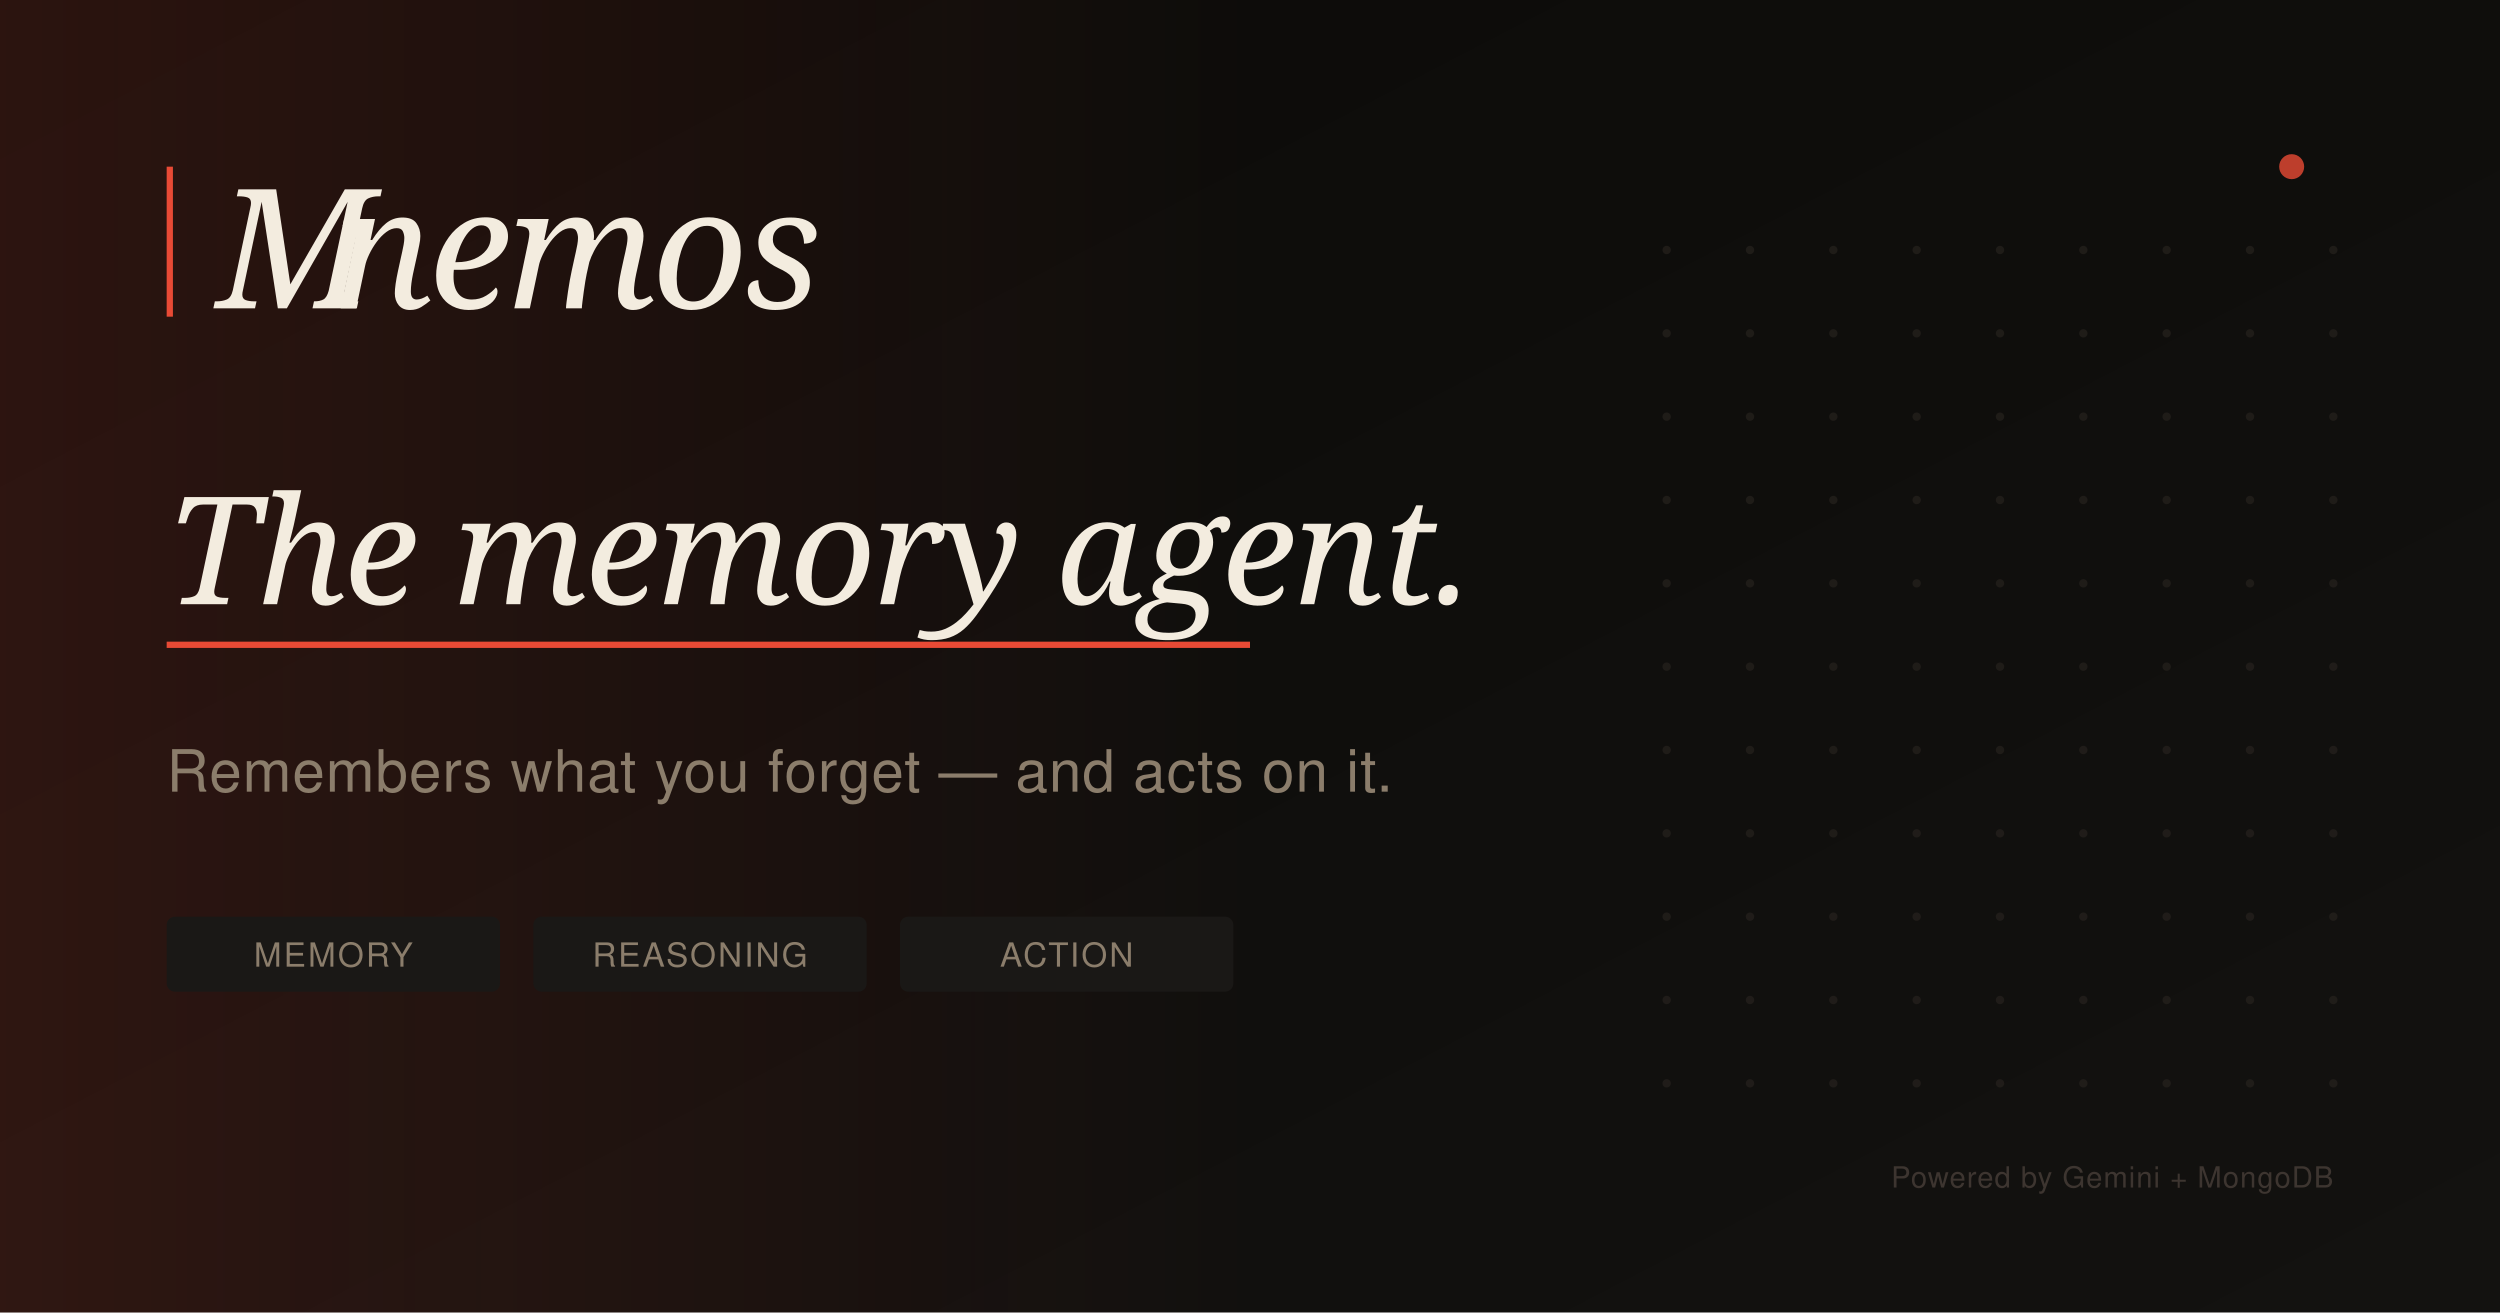
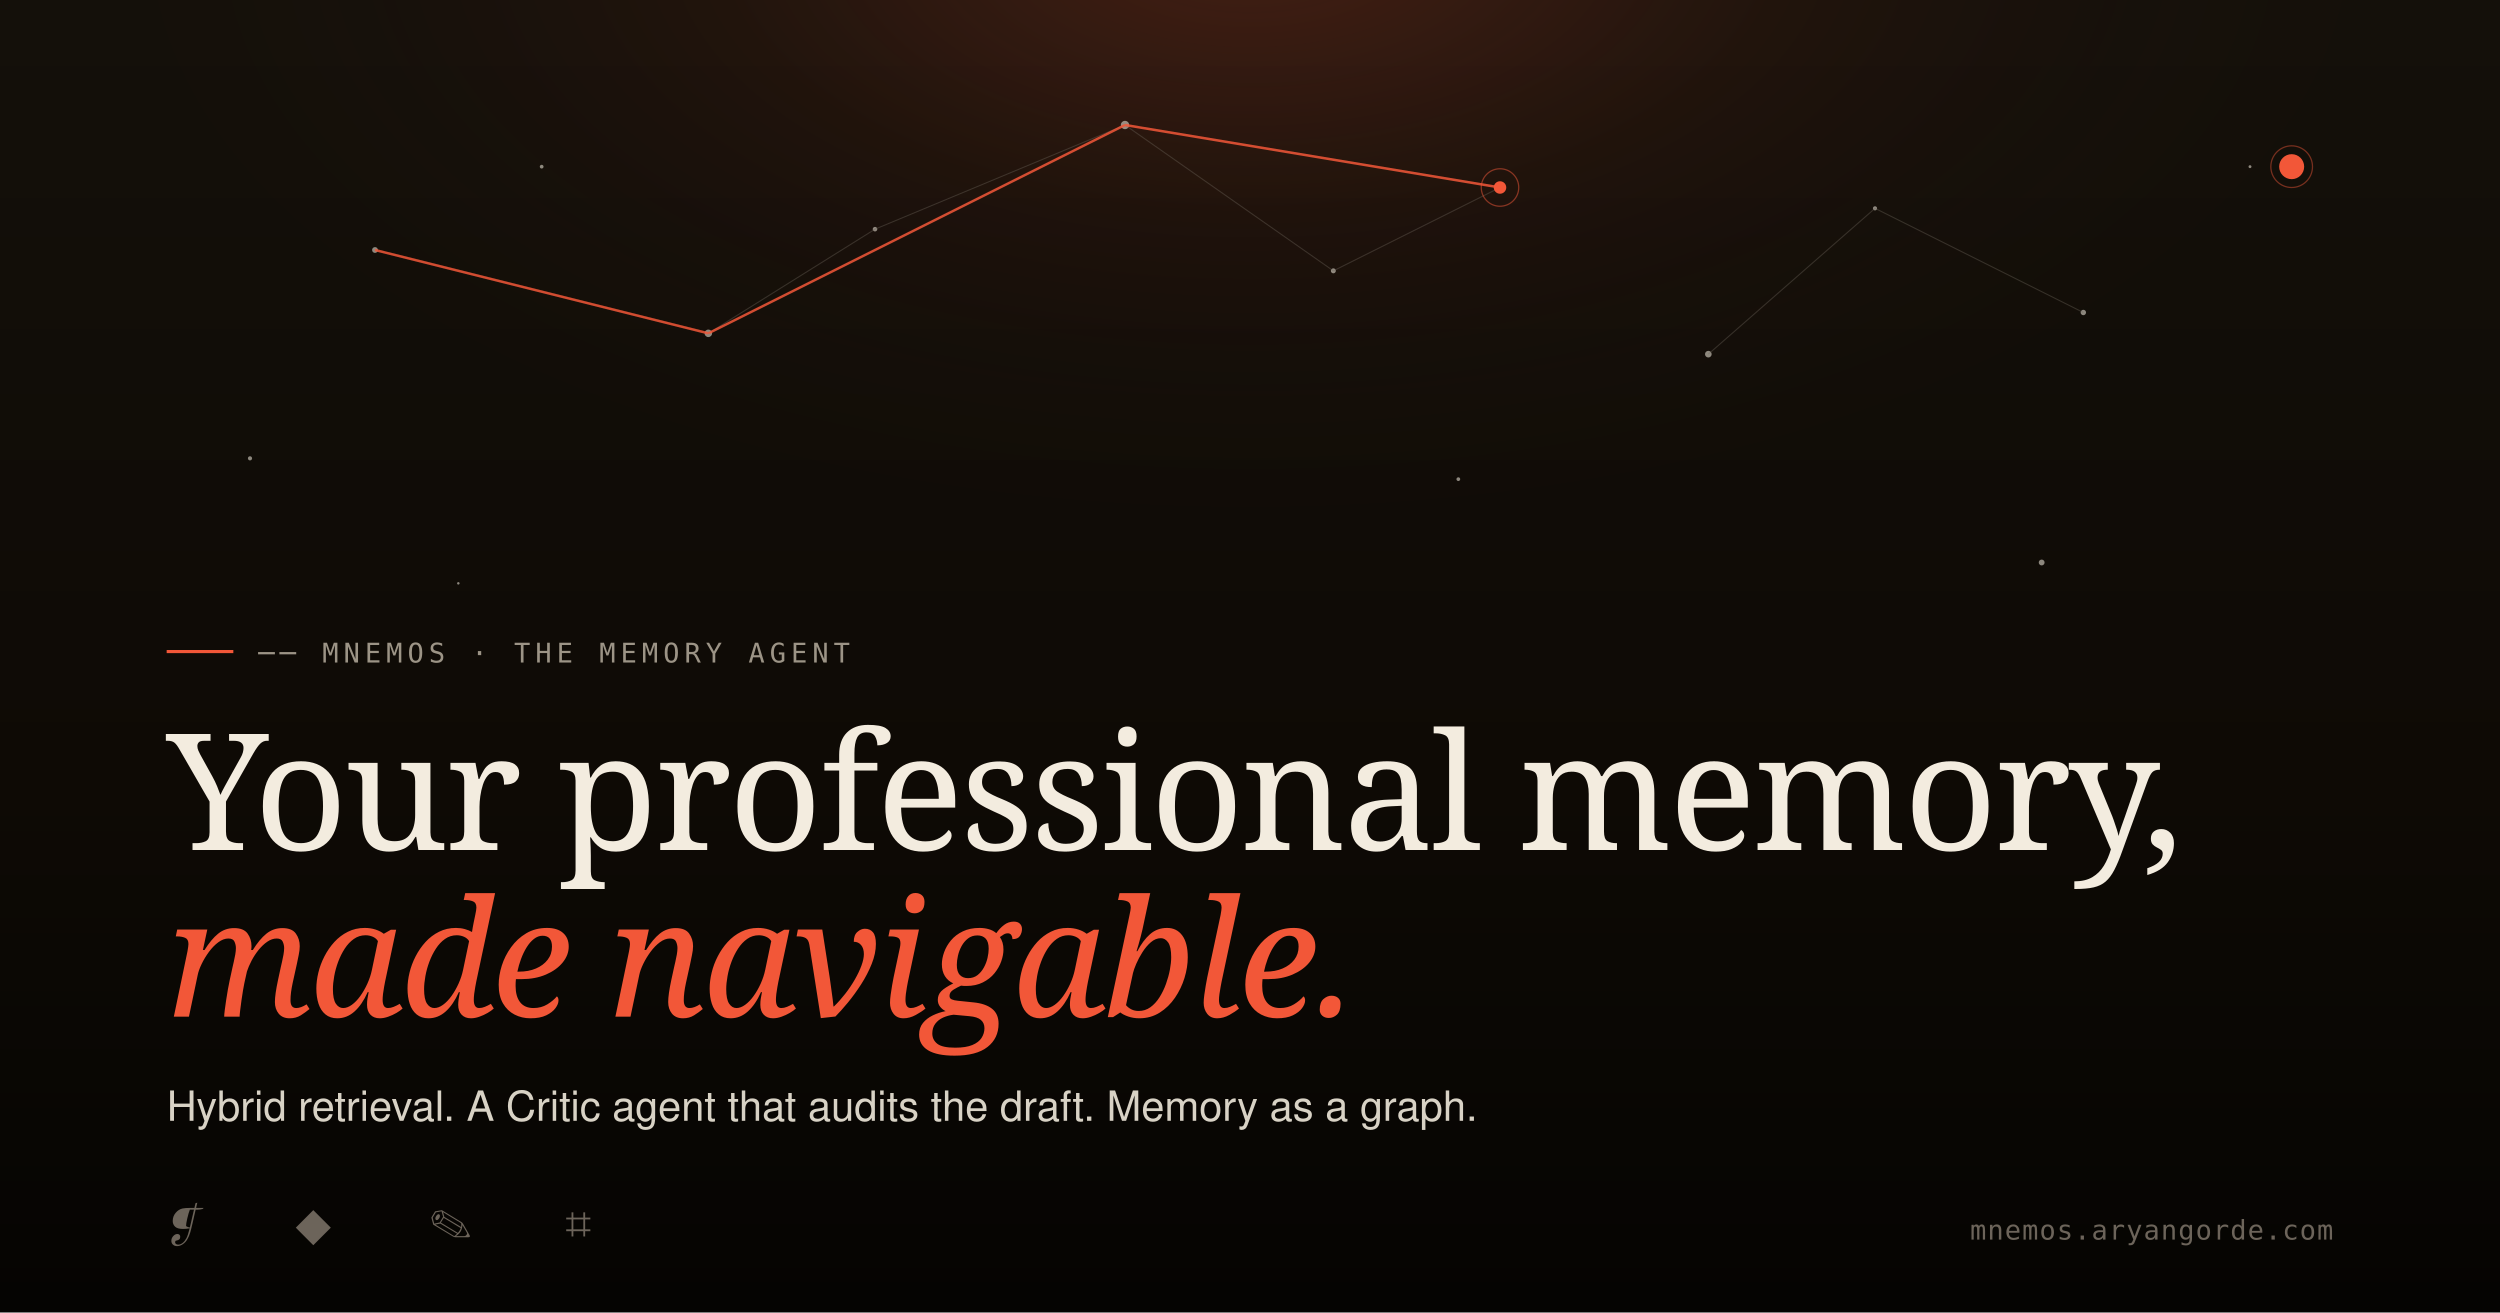
<svg xmlns="http://www.w3.org/2000/svg" viewBox="0 0 1200 630" width="1200" height="630">
  <defs>
-     <linearGradient id="bg" x1="0" y1="0" x2="1" y2="1">
-       <stop offset="0%" stop-color="#0b0a08" />
-       <stop offset="100%" stop-color="#131210" />
-     </linearGradient>
-     <linearGradient id="glow" x1="0" y1="0" x2="1" y2="0">
-       <stop offset="0%" stop-color="#e84a35" stop-opacity="0.15" />
-       <stop offset="100%" stop-color="#e84a35" stop-opacity="0" />
+     <radialGradient id="haze" cx="50%" cy="-5%" r="60%">
+       <stop offset="0%" stop-color="#f25738" stop-opacity="0.22" />
+       <stop offset="35%" stop-color="#f25738" stop-opacity="0.06" />
+       <stop offset="80%" stop-color="#0e0a05" stop-opacity="0" />
+     </radialGradient>
+     <linearGradient id="vfade" x1="0" y1="0" x2="0" y2="1">
+       <stop offset="0%" stop-color="#14100a" />
+       <stop offset="60%" stop-color="#0e0a05" />
+       <stop offset="100%" stop-color="#050402" />
    </linearGradient>
  </defs>
-   <rect width="1200" height="630" fill="url(#bg)" />
-   <rect x="0" y="0" width="600" height="630" fill="url(#glow)" />
-   <rect x="80" y="80" width="3" height="72" fill="#e84a35" />
-   <text x="104" y="148" font-family="Iowan Old Style, Baskerville, Georgia, serif" font-style="italic" font-size="80" fill="#f3ecdf" letter-spacing="-2">M</text>
-   <text x="160" y="148" font-family="Iowan Old Style, Baskerville, Georgia, serif" font-style="italic" font-size="80" fill="#f3ecdf" letter-spacing="-2">nemos</text>
-   <text x="80" y="290" font-family="Iowan Old Style, Baskerville, Georgia, serif" font-style="italic" font-size="72" fill="#f3ecdf" letter-spacing="-1">The memory agent.</text>
-   <rect x="80" y="308" width="520" height="3" fill="#e84a35" />
-   <text x="80" y="380" font-family="Helvetica Neue, Helvetica, Arial, sans-serif" font-weight="300" font-size="28" fill="#8b7d6b" letter-spacing="0.5">Remembers what you forget — and acts on it.</text>
-   <rect x="80" y="440" width="160" height="36" rx="4" fill="#1a1816" />
-   <text x="160" y="464" text-anchor="middle" font-family="Helvetica Neue, Helvetica, Arial, sans-serif" font-size="16" fill="#8b7d6b" letter-spacing="1">MEMORY</text>
-   <rect x="256" y="440" width="160" height="36" rx="4" fill="#1a1816" />
-   <text x="336" y="464" text-anchor="middle" font-family="Helvetica Neue, Helvetica, Arial, sans-serif" font-size="16" fill="#8b7d6b" letter-spacing="1">REASONING</text>
-   <rect x="432" y="440" width="160" height="36" rx="4" fill="#1a1816" />
-   <text x="512" y="464" text-anchor="middle" font-family="Helvetica Neue, Helvetica, Arial, sans-serif" font-size="16" fill="#8b7d6b" letter-spacing="1">ACTION</text>
-   <text x="1120" y="570" text-anchor="end" font-family="Helvetica Neue, Helvetica, Arial, sans-serif" font-size="14" fill="#3d3530" letter-spacing="0.5">Powered by Gemini + MongoDB</text>
-   <g fill="#2a2520" opacity="0.6">
-     <circle cx="800" cy="120" r="2" />
-     <circle cx="840" cy="120" r="2" />
-     <circle cx="880" cy="120" r="2" />
-     <circle cx="920" cy="120" r="2" />
-     <circle cx="960" cy="120" r="2" />
-     <circle cx="1000" cy="120" r="2" />
-     <circle cx="1040" cy="120" r="2" />
-     <circle cx="1080" cy="120" r="2" />
-     <circle cx="1120" cy="120" r="2" />
-     <circle cx="800" cy="160" r="2" />
-     <circle cx="840" cy="160" r="2" />
-     <circle cx="880" cy="160" r="2" />
-     <circle cx="920" cy="160" r="2" />
-     <circle cx="960" cy="160" r="2" />
-     <circle cx="1000" cy="160" r="2" />
-     <circle cx="1040" cy="160" r="2" />
-     <circle cx="1080" cy="160" r="2" />
-     <circle cx="1120" cy="160" r="2" />
-     <circle cx="800" cy="200" r="2" />
-     <circle cx="840" cy="200" r="2" />
-     <circle cx="880" cy="200" r="2" />
-     <circle cx="920" cy="200" r="2" />
-     <circle cx="960" cy="200" r="2" />
-     <circle cx="1000" cy="200" r="2" />
-     <circle cx="1040" cy="200" r="2" />
-     <circle cx="1080" cy="200" r="2" />
-     <circle cx="1120" cy="200" r="2" />
-     <circle cx="800" cy="240" r="2" />
-     <circle cx="840" cy="240" r="2" />
-     <circle cx="880" cy="240" r="2" />
-     <circle cx="920" cy="240" r="2" />
-     <circle cx="960" cy="240" r="2" />
-     <circle cx="1000" cy="240" r="2" />
-     <circle cx="1040" cy="240" r="2" />
-     <circle cx="1080" cy="240" r="2" />
-     <circle cx="1120" cy="240" r="2" />
-     <circle cx="800" cy="280" r="2" />
-     <circle cx="840" cy="280" r="2" />
-     <circle cx="880" cy="280" r="2" />
-     <circle cx="920" cy="280" r="2" />
-     <circle cx="960" cy="280" r="2" />
-     <circle cx="1000" cy="280" r="2" />
-     <circle cx="1040" cy="280" r="2" />
-     <circle cx="1080" cy="280" r="2" />
-     <circle cx="1120" cy="280" r="2" />
-     <circle cx="800" cy="320" r="2" />
-     <circle cx="840" cy="320" r="2" />
-     <circle cx="880" cy="320" r="2" />
-     <circle cx="920" cy="320" r="2" />
-     <circle cx="960" cy="320" r="2" />
-     <circle cx="1000" cy="320" r="2" />
-     <circle cx="1040" cy="320" r="2" />
-     <circle cx="1080" cy="320" r="2" />
-     <circle cx="1120" cy="320" r="2" />
-     <circle cx="800" cy="360" r="2" />
-     <circle cx="840" cy="360" r="2" />
-     <circle cx="880" cy="360" r="2" />
-     <circle cx="920" cy="360" r="2" />
-     <circle cx="960" cy="360" r="2" />
-     <circle cx="1000" cy="360" r="2" />
-     <circle cx="1040" cy="360" r="2" />
-     <circle cx="1080" cy="360" r="2" />
-     <circle cx="1120" cy="360" r="2" />
-     <circle cx="800" cy="400" r="2" />
-     <circle cx="840" cy="400" r="2" />
-     <circle cx="880" cy="400" r="2" />
-     <circle cx="920" cy="400" r="2" />
-     <circle cx="960" cy="400" r="2" />
-     <circle cx="1000" cy="400" r="2" />
-     <circle cx="1040" cy="400" r="2" />
-     <circle cx="1080" cy="400" r="2" />
-     <circle cx="1120" cy="400" r="2" />
-     <circle cx="800" cy="440" r="2" />
-     <circle cx="840" cy="440" r="2" />
-     <circle cx="880" cy="440" r="2" />
-     <circle cx="920" cy="440" r="2" />
-     <circle cx="960" cy="440" r="2" />
-     <circle cx="1000" cy="440" r="2" />
-     <circle cx="1040" cy="440" r="2" />
-     <circle cx="1080" cy="440" r="2" />
-     <circle cx="1120" cy="440" r="2" />
-     <circle cx="800" cy="480" r="2" />
-     <circle cx="840" cy="480" r="2" />
-     <circle cx="880" cy="480" r="2" />
-     <circle cx="920" cy="480" r="2" />
-     <circle cx="960" cy="480" r="2" />
-     <circle cx="1000" cy="480" r="2" />
-     <circle cx="1040" cy="480" r="2" />
-     <circle cx="1080" cy="480" r="2" />
-     <circle cx="1120" cy="480" r="2" />
-     <circle cx="800" cy="520" r="2" />
-     <circle cx="840" cy="520" r="2" />
-     <circle cx="880" cy="520" r="2" />
-     <circle cx="920" cy="520" r="2" />
-     <circle cx="960" cy="520" r="2" />
-     <circle cx="1000" cy="520" r="2" />
-     <circle cx="1040" cy="520" r="2" />
-     <circle cx="1080" cy="520" r="2" />
-     <circle cx="1120" cy="520" r="2" />
+   <rect width="1200" height="630" fill="url(#vfade)" />
+   <rect width="1200" height="630" fill="url(#haze)" />
+   <g fill="#f3ecdf" opacity="0.55">
+     <circle cx="180" cy="120" r="1.4" />
+     <circle cx="260" cy="80" r="0.9" />
+     <circle cx="340" cy="160" r="1.8" />
+     <circle cx="420" cy="110" r="1.1" />
+     <circle cx="540" cy="60" r="2.0" />
+     <circle cx="640" cy="130" r="1.2" />
+     <circle cx="720" cy="90" r="0.8" />
+     <circle cx="820" cy="170" r="1.6" />
+     <circle cx="900" cy="100" r="1.0" />
+     <circle cx="1000" cy="150" r="1.3" />
+     <circle cx="1080" cy="80" r="0.7" />
+     <circle cx="120" cy="220" r="1.0" />
+     <circle cx="220" cy="280" r="0.6" />
+     <circle cx="700" cy="230" r="0.9" />
+     <circle cx="980" cy="270" r="1.4" />
  </g>
-   <circle cx="1100" cy="80" r="6" fill="#e84a35" opacity="0.8" />
+   <g stroke="#6c645a" stroke-width="0.5" opacity="0.4" fill="none">
+     <line x1="340" y1="160" x2="420" y2="110" />
+     <line x1="420" y1="110" x2="540" y2="60" />
+     <line x1="640" y1="130" x2="540" y2="60" />
+     <line x1="640" y1="130" x2="720" y2="90" />
+     <line x1="820" y1="170" x2="900" y2="100" />
+     <line x1="900" y1="100" x2="1000" y2="150" />
+   </g>
+   <g stroke="#f25738" stroke-width="1.2" fill="none" opacity="0.85">
+     <line x1="180" y1="120" x2="340" y2="160" />
+     <line x1="340" y1="160" x2="540" y2="60" />
+     <line x1="540" y1="60" x2="720" y2="90" />
+   </g>
+   <circle cx="720" cy="90" r="3" fill="#f25738" />
+   <circle cx="720" cy="90" r="9" fill="none" stroke="#f25738" stroke-width="0.6" opacity="0.5" />
+   <rect x="80" y="312" width="32" height="1.5" fill="#f25738" />
+   <text x="124" y="318" font-family="IBM Plex Mono, monospace" font-size="13" font-weight="500" fill="#9c9486" letter-spacing="2.4">── MNEMOS · THE MEMORY AGENT</text>
+   <text x="80" y="408" font-family="Iowan Old Style, Baskerville, Georgia, serif" font-size="78" fill="#f3ecdf" letter-spacing="-1.4">Your professional memory,</text>
+   <text x="80" y="488" font-family="Iowan Old Style, Baskerville, Georgia, serif" font-style="italic" font-size="78" fill="#f25738" letter-spacing="-1.4">made navigable.</text>
+   <text x="80" y="538" font-family="Helvetica Neue, Helvetica, Arial, sans-serif" font-weight="300" font-size="20" fill="#d8d2c5" letter-spacing="0">Hybrid retrieval. A Critic agent that audits the draft. Memory as a graph.</text>
+   <g font-family="Iowan Old Style, Baskerville, Georgia, serif" font-style="italic" font-size="22" fill="#6c645a" letter-spacing="20">
+     <text x="80" y="595">❡  ◆  ✎  ⌗</text>
+   </g>
+   <text x="1120" y="595" text-anchor="end" font-family="IBM Plex Mono, monospace" font-size="13" fill="#6c645a" letter-spacing="0.5">mnemos.aryangorde.com</text>
+   <circle cx="1100" cy="80" r="6" fill="#f25738" />
+   <circle cx="1100" cy="80" r="10" fill="none" stroke="#f25738" stroke-width="0.6" opacity="0.45" />
</svg>
